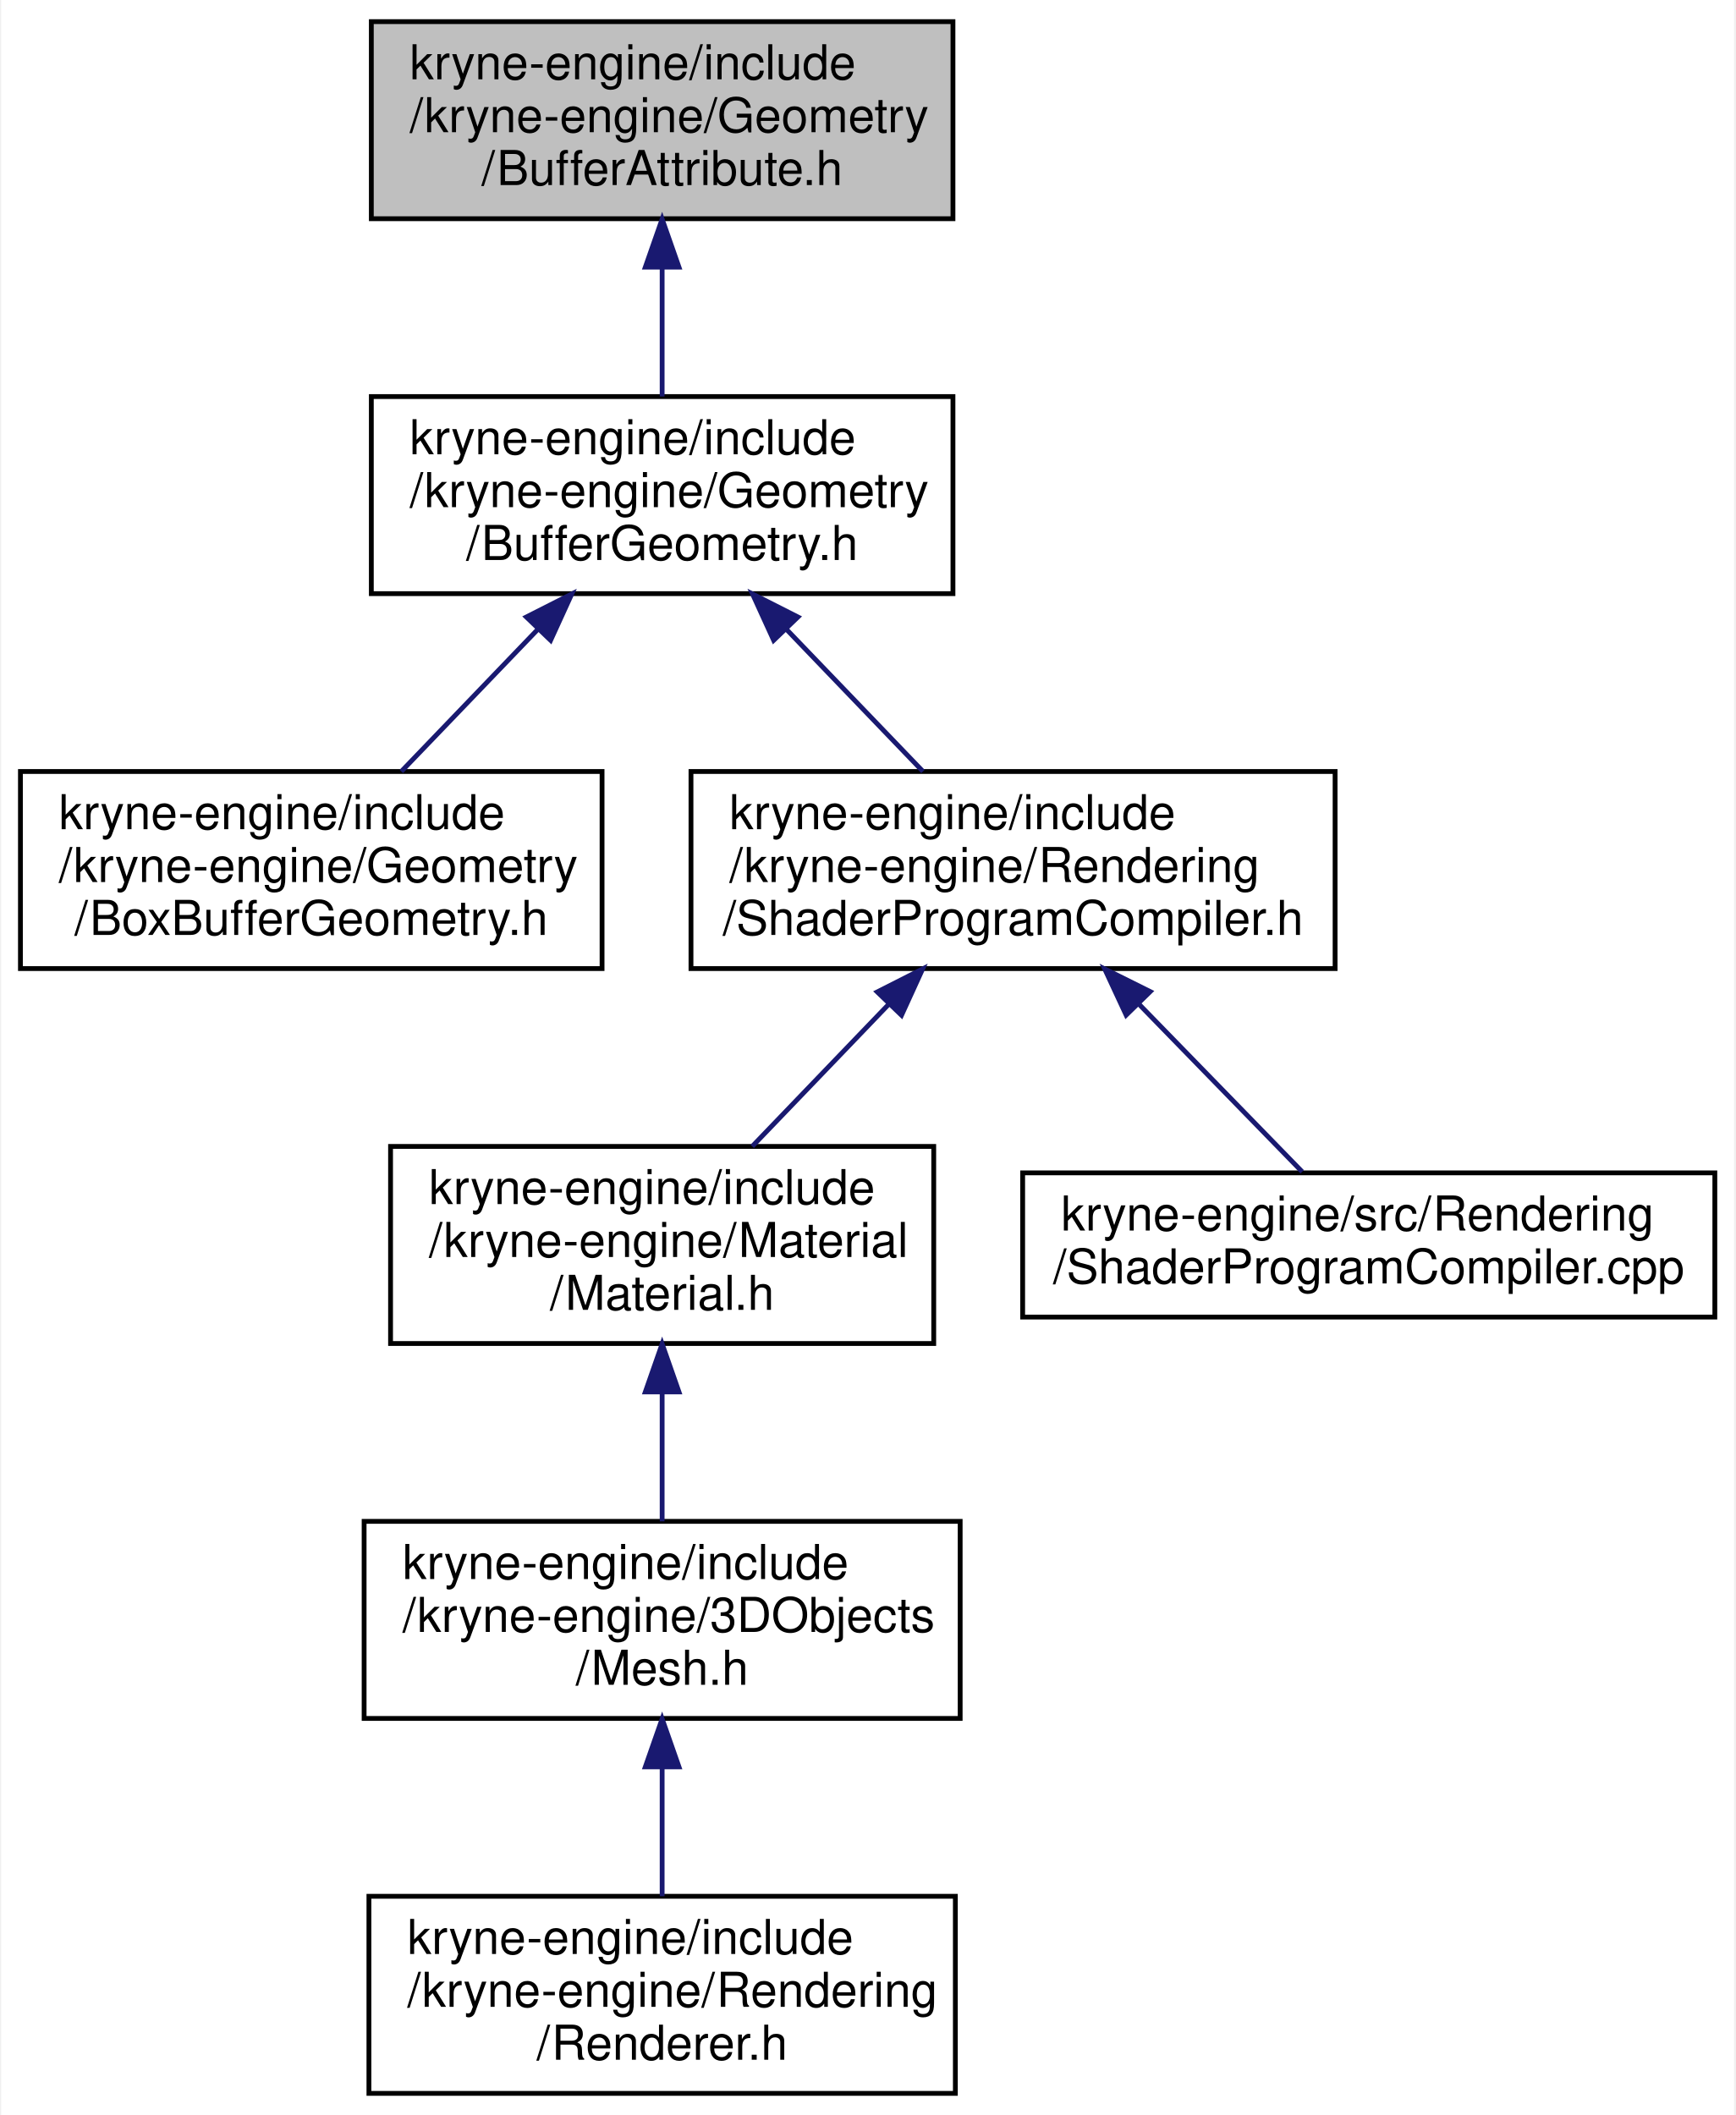
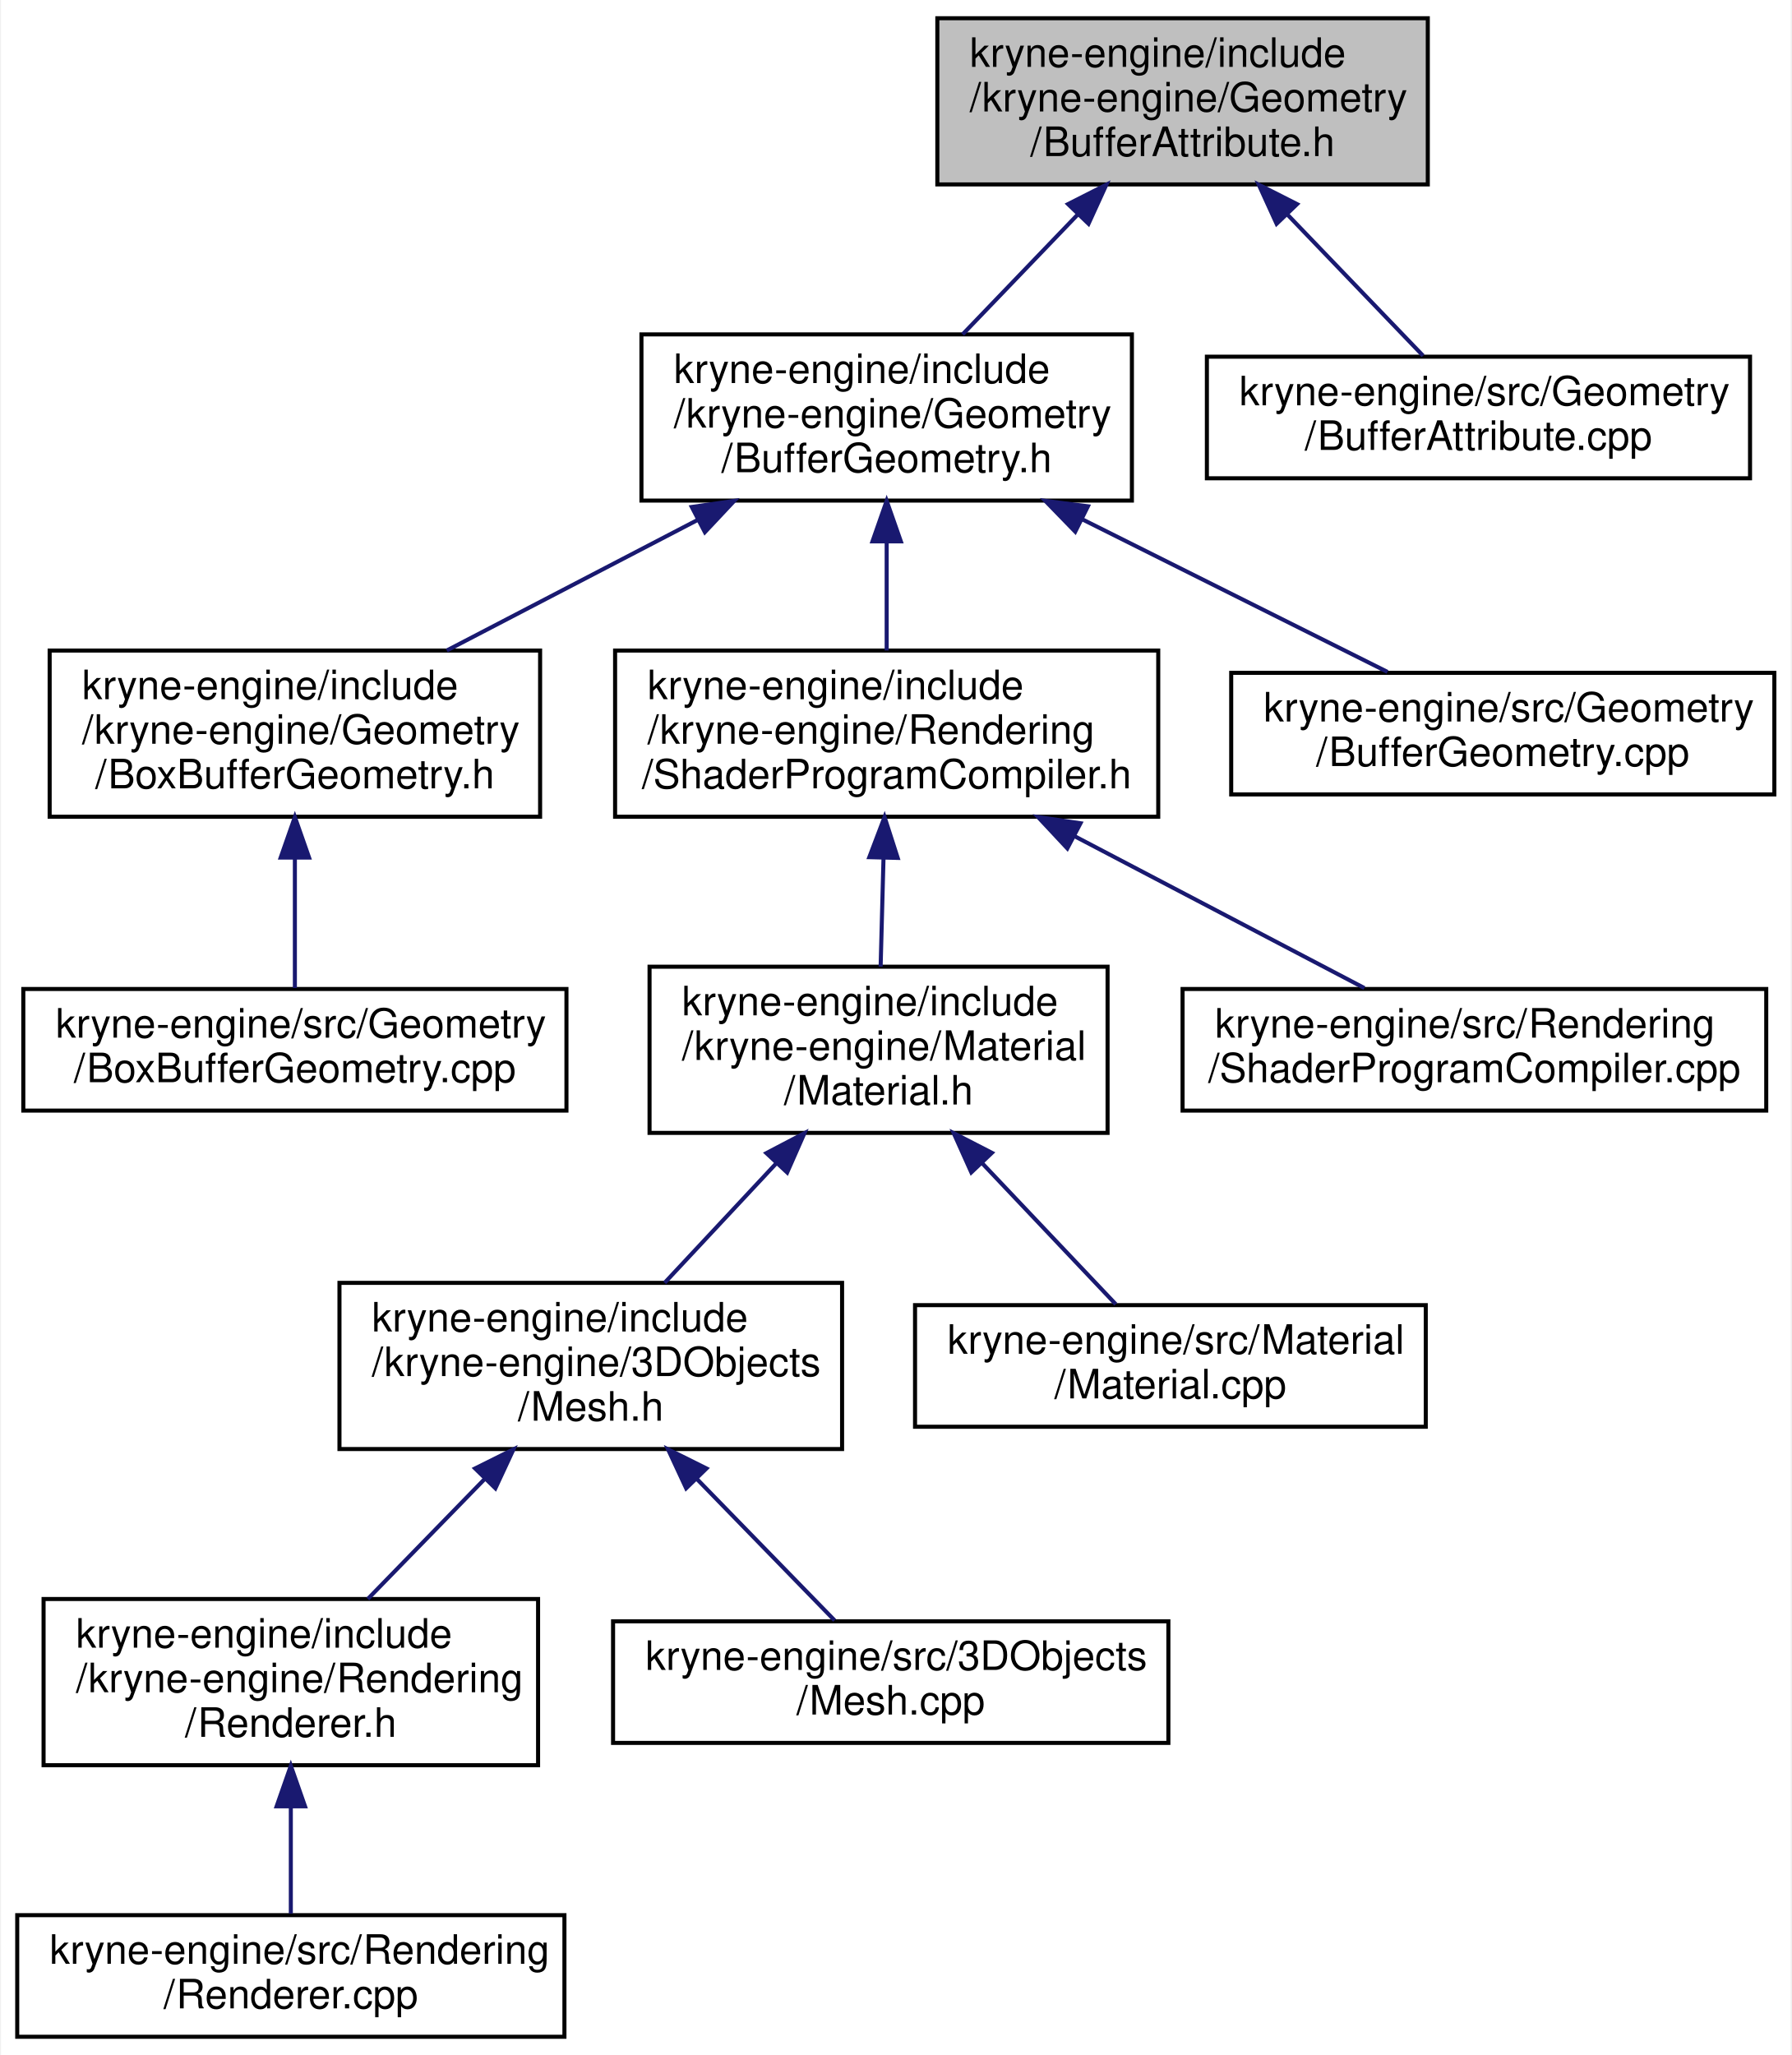
- <svg xmlns="http://www.w3.org/2000/svg" xmlns:xlink="http://www.w3.org/1999/xlink" width="361pt" height="440pt" viewBox="0.00 0.00 360.50 440.00">
-   <g id="graph0" class="graph" transform="scale(1 1) rotate(0) translate(4 436)">
-     <polygon fill="white" stroke="transparent" points="-4,4 -4,-436 356.5,-436 356.5,4 -4,4" />
+ <svg xmlns="http://www.w3.org/2000/svg" xmlns:xlink="http://www.w3.org/1999/xlink" width="442pt" height="507pt" viewBox="0.00 0.00 441.50 507.00">
+   <g id="graph0" class="graph" transform="scale(1 1) rotate(0) translate(4 503)">
+     <polygon fill="white" stroke="transparent" points="-4,4 -4,-503 437.5,-503 437.5,4 -4,4" />
    <g id="node1" class="node">
      <g id="a_node1">
        <a xlink:title=" ">
-           <polygon fill="#bfbfbf" stroke="black" points="73,-390.5 73,-431.5 194,-431.5 194,-390.5 73,-390.5" />
-           <text text-anchor="start" x="81" y="-419.5" font-family="Helvetica,sans-Serif" font-size="10.00">kryne-engine/include</text>
-           <text text-anchor="start" x="81" y="-408.5" font-family="Helvetica,sans-Serif" font-size="10.00">/kryne-engine/Geometry</text>
-           <text text-anchor="middle" x="133.5" y="-397.5" font-family="Helvetica,sans-Serif" font-size="10.00">/BufferAttribute.h</text>
+           <polygon fill="#bfbfbf" stroke="black" points="227,-457.5 227,-498.5 348,-498.5 348,-457.5 227,-457.5" />
+           <text text-anchor="start" x="235" y="-486.5" font-family="Helvetica,sans-Serif" font-size="10.00">kryne-engine/include</text>
+           <text text-anchor="start" x="235" y="-475.5" font-family="Helvetica,sans-Serif" font-size="10.00">/kryne-engine/Geometry</text>
+           <text text-anchor="middle" x="287.5" y="-464.5" font-family="Helvetica,sans-Serif" font-size="10.00">/BufferAttribute.h</text>
        </a>
      </g>
    </g>
    <g id="node2" class="node">
      <g id="a_node2">
        <a xlink:href="_buffer_geometry_8h.html" target="_top" xlink:title=" ">
-           <polygon fill="white" stroke="black" points="73,-312.5 73,-353.5 194,-353.5 194,-312.5 73,-312.5" />
-           <text text-anchor="start" x="81" y="-341.5" font-family="Helvetica,sans-Serif" font-size="10.00">kryne-engine/include</text>
-           <text text-anchor="start" x="81" y="-330.5" font-family="Helvetica,sans-Serif" font-size="10.00">/kryne-engine/Geometry</text>
-           <text text-anchor="middle" x="133.5" y="-319.5" font-family="Helvetica,sans-Serif" font-size="10.00">/BufferGeometry.h</text>
+           <polygon fill="white" stroke="black" points="154,-379.5 154,-420.5 275,-420.5 275,-379.5 154,-379.5" />
+           <text text-anchor="start" x="162" y="-408.5" font-family="Helvetica,sans-Serif" font-size="10.00">kryne-engine/include</text>
+           <text text-anchor="start" x="162" y="-397.5" font-family="Helvetica,sans-Serif" font-size="10.00">/kryne-engine/Geometry</text>
+           <text text-anchor="middle" x="214.5" y="-386.5" font-family="Helvetica,sans-Serif" font-size="10.00">/BufferGeometry.h</text>
        </a>
      </g>
    </g>
    <g id="edge1" class="edge">
-       <path fill="none" stroke="midnightblue" d="M133.5,-380.3C133.5,-371.3 133.5,-361.65 133.5,-353.51" />
-       <polygon fill="midnightblue" stroke="midnightblue" points="130,-380.43 133.5,-390.43 137,-380.43 130,-380.43" />
+       <path fill="none" stroke="midnightblue" d="M261.76,-450.2C252.36,-440.42 241.91,-429.54 233.24,-420.51" />
+       <polygon fill="midnightblue" stroke="midnightblue" points="259.25,-452.64 268.7,-457.43 264.3,-447.79 259.25,-452.64" />
+     </g>
+     <g id="node14" class="node">
+       <g id="a_node14">
+         <a xlink:href="_buffer_attribute_8cpp.html" target="_top" xlink:title=" ">
+           <polygon fill="white" stroke="black" points="293.5,-385 293.5,-415 427.5,-415 427.5,-385 293.5,-385" />
+           <text text-anchor="start" x="301.5" y="-403" font-family="Helvetica,sans-Serif" font-size="10.00">kryne-engine/src/Geometry</text>
+           <text text-anchor="middle" x="360.5" y="-392" font-family="Helvetica,sans-Serif" font-size="10.00">/BufferAttribute.cpp</text>
+         </a>
+       </g>
+     </g>
+     <g id="edge13" class="edge">
+       <path fill="none" stroke="midnightblue" d="M313.44,-449.99C324.72,-438.25 337.46,-424.99 346.84,-415.23" />
+       <polygon fill="midnightblue" stroke="midnightblue" points="310.7,-447.79 306.3,-457.43 315.75,-452.64 310.7,-447.79" />
    </g>
    <g id="node3" class="node">
      <g id="a_node3">
        <a xlink:href="_box_buffer_geometry_8h.html" target="_top" xlink:title=" ">
-           <polygon fill="white" stroke="black" points="0,-234.5 0,-275.5 121,-275.5 121,-234.5 0,-234.5" />
-           <text text-anchor="start" x="8" y="-263.5" font-family="Helvetica,sans-Serif" font-size="10.00">kryne-engine/include</text>
-           <text text-anchor="start" x="8" y="-252.5" font-family="Helvetica,sans-Serif" font-size="10.00">/kryne-engine/Geometry</text>
-           <text text-anchor="middle" x="60.5" y="-241.5" font-family="Helvetica,sans-Serif" font-size="10.00">/BoxBufferGeometry.h</text>
+           <polygon fill="white" stroke="black" points="8,-301.5 8,-342.5 129,-342.5 129,-301.5 8,-301.5" />
+           <text text-anchor="start" x="16" y="-330.5" font-family="Helvetica,sans-Serif" font-size="10.00">kryne-engine/include</text>
+           <text text-anchor="start" x="16" y="-319.5" font-family="Helvetica,sans-Serif" font-size="10.00">/kryne-engine/Geometry</text>
+           <text text-anchor="middle" x="68.5" y="-308.5" font-family="Helvetica,sans-Serif" font-size="10.00">/BoxBufferGeometry.h</text>
        </a>
      </g>
    </g>
    <g id="edge2" class="edge">
-       <path fill="none" stroke="midnightblue" d="M107.76,-305.2C98.36,-295.42 87.91,-284.54 79.24,-275.51" />
-       <polygon fill="midnightblue" stroke="midnightblue" points="105.25,-307.64 114.7,-312.43 110.3,-302.79 105.25,-307.64" />
+       <path fill="none" stroke="midnightblue" d="M167.95,-374.77C147.94,-364.35 124.86,-352.34 105.97,-342.51" />
+       <polygon fill="midnightblue" stroke="midnightblue" points="166.42,-377.92 176.9,-379.43 169.65,-371.71 166.42,-377.92" />
+     </g>
+     <g id="node5" class="node">
+       <g id="a_node5">
+         <a xlink:href="_shader_program_compiler_8h.html" target="_top" xlink:title=" ">
+           <polygon fill="white" stroke="black" points="147.5,-301.5 147.5,-342.5 281.5,-342.5 281.5,-301.5 147.5,-301.5" />
+           <text text-anchor="start" x="155.5" y="-330.5" font-family="Helvetica,sans-Serif" font-size="10.00">kryne-engine/include</text>
+           <text text-anchor="start" x="155.5" y="-319.5" font-family="Helvetica,sans-Serif" font-size="10.00">/kryne-engine/Rendering</text>
+           <text text-anchor="middle" x="214.5" y="-308.5" font-family="Helvetica,sans-Serif" font-size="10.00">/ShaderProgramCompiler.h</text>
+         </a>
+       </g>
+     </g>
+     <g id="edge4" class="edge">
+       <path fill="none" stroke="midnightblue" d="M214.5,-369.3C214.5,-360.3 214.5,-350.65 214.5,-342.51" />
+       <polygon fill="midnightblue" stroke="midnightblue" points="211,-369.43 214.5,-379.43 218,-369.43 211,-369.43" />
+     </g>
+     <g id="node13" class="node">
+       <g id="a_node13">
+         <a xlink:href="_buffer_geometry_8cpp.html" target="_top" xlink:title=" ">
+           <polygon fill="white" stroke="black" points="299.5,-307 299.5,-337 433.5,-337 433.5,-307 299.5,-307" />
+           <text text-anchor="start" x="307.5" y="-325" font-family="Helvetica,sans-Serif" font-size="10.00">kryne-engine/src/Geometry</text>
+           <text text-anchor="middle" x="366.5" y="-314" font-family="Helvetica,sans-Serif" font-size="10.00">/BufferGeometry.cpp</text>
+         </a>
+       </g>
+     </g>
+     <g id="edge12" class="edge">
+       <path fill="none" stroke="midnightblue" d="M262.89,-374.81C287.65,-362.43 316.94,-347.78 338.05,-337.23" />
+       <polygon fill="midnightblue" stroke="midnightblue" points="261.02,-371.83 253.64,-379.43 264.15,-378.09 261.02,-371.83" />
    </g>
    <g id="node4" class="node">
      <g id="a_node4">
-         <a xlink:href="_shader_program_compiler_8h.html" target="_top" xlink:title=" ">
-           <polygon fill="white" stroke="black" points="139.5,-234.5 139.5,-275.5 273.5,-275.5 273.5,-234.5 139.5,-234.5" />
-           <text text-anchor="start" x="147.5" y="-263.5" font-family="Helvetica,sans-Serif" font-size="10.00">kryne-engine/include</text>
-           <text text-anchor="start" x="147.5" y="-252.5" font-family="Helvetica,sans-Serif" font-size="10.00">/kryne-engine/Rendering</text>
-           <text text-anchor="middle" x="206.5" y="-241.5" font-family="Helvetica,sans-Serif" font-size="10.00">/ShaderProgramCompiler.h</text>
+         <a xlink:href="_box_buffer_geometry_8cpp.html" target="_top" xlink:title=" ">
+           <polygon fill="white" stroke="black" points="1.5,-229 1.5,-259 135.5,-259 135.5,-229 1.5,-229" />
+           <text text-anchor="start" x="9.5" y="-247" font-family="Helvetica,sans-Serif" font-size="10.00">kryne-engine/src/Geometry</text>
+           <text text-anchor="middle" x="68.5" y="-236" font-family="Helvetica,sans-Serif" font-size="10.00">/BoxBufferGeometry.cpp</text>
        </a>
      </g>
    </g>
    <g id="edge3" class="edge">
-       <path fill="none" stroke="midnightblue" d="M159.24,-305.2C168.64,-295.42 179.09,-284.54 187.76,-275.51" />
-       <polygon fill="midnightblue" stroke="midnightblue" points="156.7,-302.79 152.3,-312.43 161.75,-307.64 156.7,-302.79" />
+       <path fill="none" stroke="midnightblue" d="M68.5,-291.28C68.5,-280.25 68.5,-268.25 68.5,-259.23" />
+       <polygon fill="midnightblue" stroke="midnightblue" points="65,-291.43 68.5,-301.43 72,-291.43 65,-291.43" />
    </g>
-     <g id="node5" class="node">
-       <g id="a_node5">
+     <g id="node6" class="node">
+       <g id="a_node6">
        <a xlink:href="_material_8h.html" target="_top" xlink:title=" ">
-           <polygon fill="white" stroke="black" points="77,-156.5 77,-197.5 190,-197.5 190,-156.5 77,-156.5" />
-           <text text-anchor="start" x="85" y="-185.5" font-family="Helvetica,sans-Serif" font-size="10.00">kryne-engine/include</text>
-           <text text-anchor="start" x="85" y="-174.5" font-family="Helvetica,sans-Serif" font-size="10.00">/kryne-engine/Material</text>
-           <text text-anchor="middle" x="133.5" y="-163.5" font-family="Helvetica,sans-Serif" font-size="10.00">/Material.h</text>
+           <polygon fill="white" stroke="black" points="156,-223.5 156,-264.5 269,-264.5 269,-223.5 156,-223.5" />
+           <text text-anchor="start" x="164" y="-252.5" font-family="Helvetica,sans-Serif" font-size="10.00">kryne-engine/include</text>
+           <text text-anchor="start" x="164" y="-241.5" font-family="Helvetica,sans-Serif" font-size="10.00">/kryne-engine/Material</text>
+           <text text-anchor="middle" x="212.5" y="-230.5" font-family="Helvetica,sans-Serif" font-size="10.00">/Material.h</text>
        </a>
      </g>
    </g>
-     <g id="edge4" class="edge">
-       <path fill="none" stroke="midnightblue" d="M180.76,-227.2C171.36,-217.42 160.91,-206.54 152.24,-197.51" />
-       <polygon fill="midnightblue" stroke="midnightblue" points="178.25,-229.64 187.7,-234.43 183.3,-224.79 178.25,-229.64" />
+     <g id="edge5" class="edge">
+       <path fill="none" stroke="midnightblue" d="M213.72,-291.3C213.48,-282.3 213.23,-272.65 213.01,-264.51" />
+       <polygon fill="midnightblue" stroke="midnightblue" points="210.22,-291.52 213.98,-301.43 217.22,-291.34 210.22,-291.52" />
+     </g>
+     <g id="node12" class="node">
+       <g id="a_node12">
+         <a xlink:href="_shader_program_compiler_8cpp.html" target="_top" xlink:title=" ">
+           <polygon fill="white" stroke="black" points="287.5,-229 287.5,-259 431.5,-259 431.5,-229 287.5,-229" />
+           <text text-anchor="start" x="295.5" y="-247" font-family="Helvetica,sans-Serif" font-size="10.00">kryne-engine/src/Rendering</text>
+           <text text-anchor="middle" x="359.5" y="-236" font-family="Helvetica,sans-Serif" font-size="10.00">/ShaderProgramCompiler.cpp</text>
+         </a>
+       </g>
+     </g>
+     <g id="edge11" class="edge">
+       <path fill="none" stroke="midnightblue" d="M260.97,-296.64C284.53,-284.3 312.31,-269.73 332.36,-259.23" />
+       <polygon fill="midnightblue" stroke="midnightblue" points="259.07,-293.69 251.84,-301.43 262.32,-299.89 259.07,-293.69" />
+     </g>
+     <g id="node7" class="node">
+       <g id="a_node7">
+         <a xlink:href="_mesh_8h.html" target="_top" xlink:title=" ">
+           <polygon fill="white" stroke="black" points="79.5,-145.5 79.5,-186.5 203.5,-186.5 203.5,-145.5 79.5,-145.5" />
+           <text text-anchor="start" x="87.5" y="-174.5" font-family="Helvetica,sans-Serif" font-size="10.00">kryne-engine/include</text>
+           <text text-anchor="start" x="87.5" y="-163.5" font-family="Helvetica,sans-Serif" font-size="10.00">/kryne-engine/3DObjects</text>
+           <text text-anchor="middle" x="141.5" y="-152.5" font-family="Helvetica,sans-Serif" font-size="10.00">/Mesh.h</text>
+         </a>
+       </g>
+     </g>
+     <g id="edge6" class="edge">
+       <path fill="none" stroke="midnightblue" d="M187.2,-215.92C178.12,-206.2 168.08,-195.45 159.72,-186.51" />
+       <polygon fill="midnightblue" stroke="midnightblue" points="184.83,-218.51 194.22,-223.43 189.95,-213.73 184.83,-218.51" />
+     </g>
+     <g id="node11" class="node">
+       <g id="a_node11">
+         <a xlink:href="_material_8cpp.html" target="_top" xlink:title=" ">
+           <polygon fill="white" stroke="black" points="221.5,-151 221.5,-181 347.5,-181 347.5,-151 221.5,-151" />
+           <text text-anchor="start" x="229.5" y="-169" font-family="Helvetica,sans-Serif" font-size="10.00">kryne-engine/src/Material</text>
+           <text text-anchor="middle" x="284.5" y="-158" font-family="Helvetica,sans-Serif" font-size="10.00">/Material.cpp</text>
+         </a>
+       </g>
+     </g>
+     <g id="edge10" class="edge">
+       <path fill="none" stroke="midnightblue" d="M238.09,-215.99C249.21,-204.25 261.77,-190.99 271.02,-181.23" />
+       <polygon fill="midnightblue" stroke="midnightblue" points="235.38,-213.76 231.04,-223.43 240.46,-218.58 235.38,-213.76" />
    </g>
    <g id="node8" class="node">
      <g id="a_node8">
-         <a xlink:href="_shader_program_compiler_8cpp.html" target="_top" xlink:title=" ">
-           <polygon fill="white" stroke="black" points="208.5,-162 208.5,-192 352.5,-192 352.5,-162 208.5,-162" />
-           <text text-anchor="start" x="216.5" y="-180" font-family="Helvetica,sans-Serif" font-size="10.00">kryne-engine/src/Rendering</text>
-           <text text-anchor="middle" x="280.5" y="-169" font-family="Helvetica,sans-Serif" font-size="10.00">/ShaderProgramCompiler.cpp</text>
+         <a xlink:href="_renderer_8h.html" target="_top" xlink:title=" ">
+           <polygon fill="white" stroke="black" points="6.5,-67.5 6.5,-108.5 128.5,-108.5 128.5,-67.5 6.5,-67.5" />
+           <text text-anchor="start" x="14.5" y="-96.5" font-family="Helvetica,sans-Serif" font-size="10.00">kryne-engine/include</text>
+           <text text-anchor="start" x="14.5" y="-85.5" font-family="Helvetica,sans-Serif" font-size="10.00">/kryne-engine/Rendering</text>
+           <text text-anchor="middle" x="67.5" y="-74.5" font-family="Helvetica,sans-Serif" font-size="10.00">/Renderer.h</text>
        </a>
      </g>
    </g>
    <g id="edge7" class="edge">
-       <path fill="none" stroke="midnightblue" d="M232.8,-226.99C244.23,-215.25 257.14,-201.99 266.65,-192.23" />
-       <polygon fill="midnightblue" stroke="midnightblue" points="230.03,-224.82 225.56,-234.43 235.04,-229.71 230.03,-224.82" />
+       <path fill="none" stroke="midnightblue" d="M115.41,-138.2C105.88,-128.42 95.29,-117.54 86.49,-108.51" />
+       <polygon fill="midnightblue" stroke="midnightblue" points="112.96,-140.71 122.44,-145.43 117.97,-135.82 112.96,-140.71" />
    </g>
-     <g id="node6" class="node">
-       <g id="a_node6">
-         <a xlink:href="_mesh_8h.html" target="_top" xlink:title=" ">
-           <polygon fill="white" stroke="black" points="71.5,-78.5 71.5,-119.5 195.5,-119.5 195.5,-78.5 71.5,-78.5" />
-           <text text-anchor="start" x="79.5" y="-107.5" font-family="Helvetica,sans-Serif" font-size="10.00">kryne-engine/include</text>
-           <text text-anchor="start" x="79.5" y="-96.5" font-family="Helvetica,sans-Serif" font-size="10.00">/kryne-engine/3DObjects</text>
-           <text text-anchor="middle" x="133.5" y="-85.5" font-family="Helvetica,sans-Serif" font-size="10.00">/Mesh.h</text>
+     <g id="node10" class="node">
+       <g id="a_node10">
+         <a xlink:href="_mesh_8cpp.html" target="_top" xlink:title=" ">
+           <polygon fill="white" stroke="black" points="147,-73 147,-103 284,-103 284,-73 147,-73" />
+           <text text-anchor="start" x="155" y="-91" font-family="Helvetica,sans-Serif" font-size="10.00">kryne-engine/src/3DObjects</text>
+           <text text-anchor="middle" x="215.5" y="-80" font-family="Helvetica,sans-Serif" font-size="10.00">/Mesh.cpp</text>
        </a>
      </g>
    </g>
-     <g id="edge5" class="edge">
-       <path fill="none" stroke="midnightblue" d="M133.5,-146.3C133.5,-137.3 133.5,-127.65 133.5,-119.51" />
-       <polygon fill="midnightblue" stroke="midnightblue" points="130,-146.43 133.5,-156.43 137,-146.43 130,-146.43" />
+     <g id="edge9" class="edge">
+       <path fill="none" stroke="midnightblue" d="M167.8,-137.99C179.23,-126.25 192.14,-112.99 201.65,-103.23" />
+       <polygon fill="midnightblue" stroke="midnightblue" points="165.03,-135.82 160.56,-145.43 170.04,-140.71 165.03,-135.82" />
    </g>
-     <g id="node7" class="node">
-       <g id="a_node7">
-         <a xlink:href="_renderer_8h.html" target="_top" xlink:title=" ">
-           <polygon fill="white" stroke="black" points="72.5,-0.5 72.5,-41.5 194.5,-41.5 194.5,-0.5 72.5,-0.5" />
-           <text text-anchor="start" x="80.5" y="-29.5" font-family="Helvetica,sans-Serif" font-size="10.00">kryne-engine/include</text>
-           <text text-anchor="start" x="80.5" y="-18.5" font-family="Helvetica,sans-Serif" font-size="10.00">/kryne-engine/Rendering</text>
-           <text text-anchor="middle" x="133.5" y="-7.5" font-family="Helvetica,sans-Serif" font-size="10.00">/Renderer.h</text>
+     <g id="node9" class="node">
+       <g id="a_node9">
+         <a xlink:href="_renderer_8cpp.html" target="_top" xlink:title=" ">
+           <polygon fill="white" stroke="black" points="0,-0.5 0,-30.5 135,-30.5 135,-0.5 0,-0.5" />
+           <text text-anchor="start" x="8" y="-18.5" font-family="Helvetica,sans-Serif" font-size="10.00">kryne-engine/src/Rendering</text>
+           <text text-anchor="middle" x="67.5" y="-7.5" font-family="Helvetica,sans-Serif" font-size="10.00">/Renderer.cpp</text>
        </a>
      </g>
    </g>
-     <g id="edge6" class="edge">
-       <path fill="none" stroke="midnightblue" d="M133.5,-68.3C133.5,-59.3 133.5,-49.65 133.5,-41.51" />
-       <polygon fill="midnightblue" stroke="midnightblue" points="130,-68.43 133.5,-78.43 137,-68.43 130,-68.43" />
+     <g id="edge8" class="edge">
+       <path fill="none" stroke="midnightblue" d="M67.5,-57.08C67.5,-48.01 67.5,-38.45 67.5,-30.89" />
+       <polygon fill="midnightblue" stroke="midnightblue" points="64,-57.36 67.5,-67.36 71,-57.36 64,-57.36" />
    </g>
  </g>
</svg>
